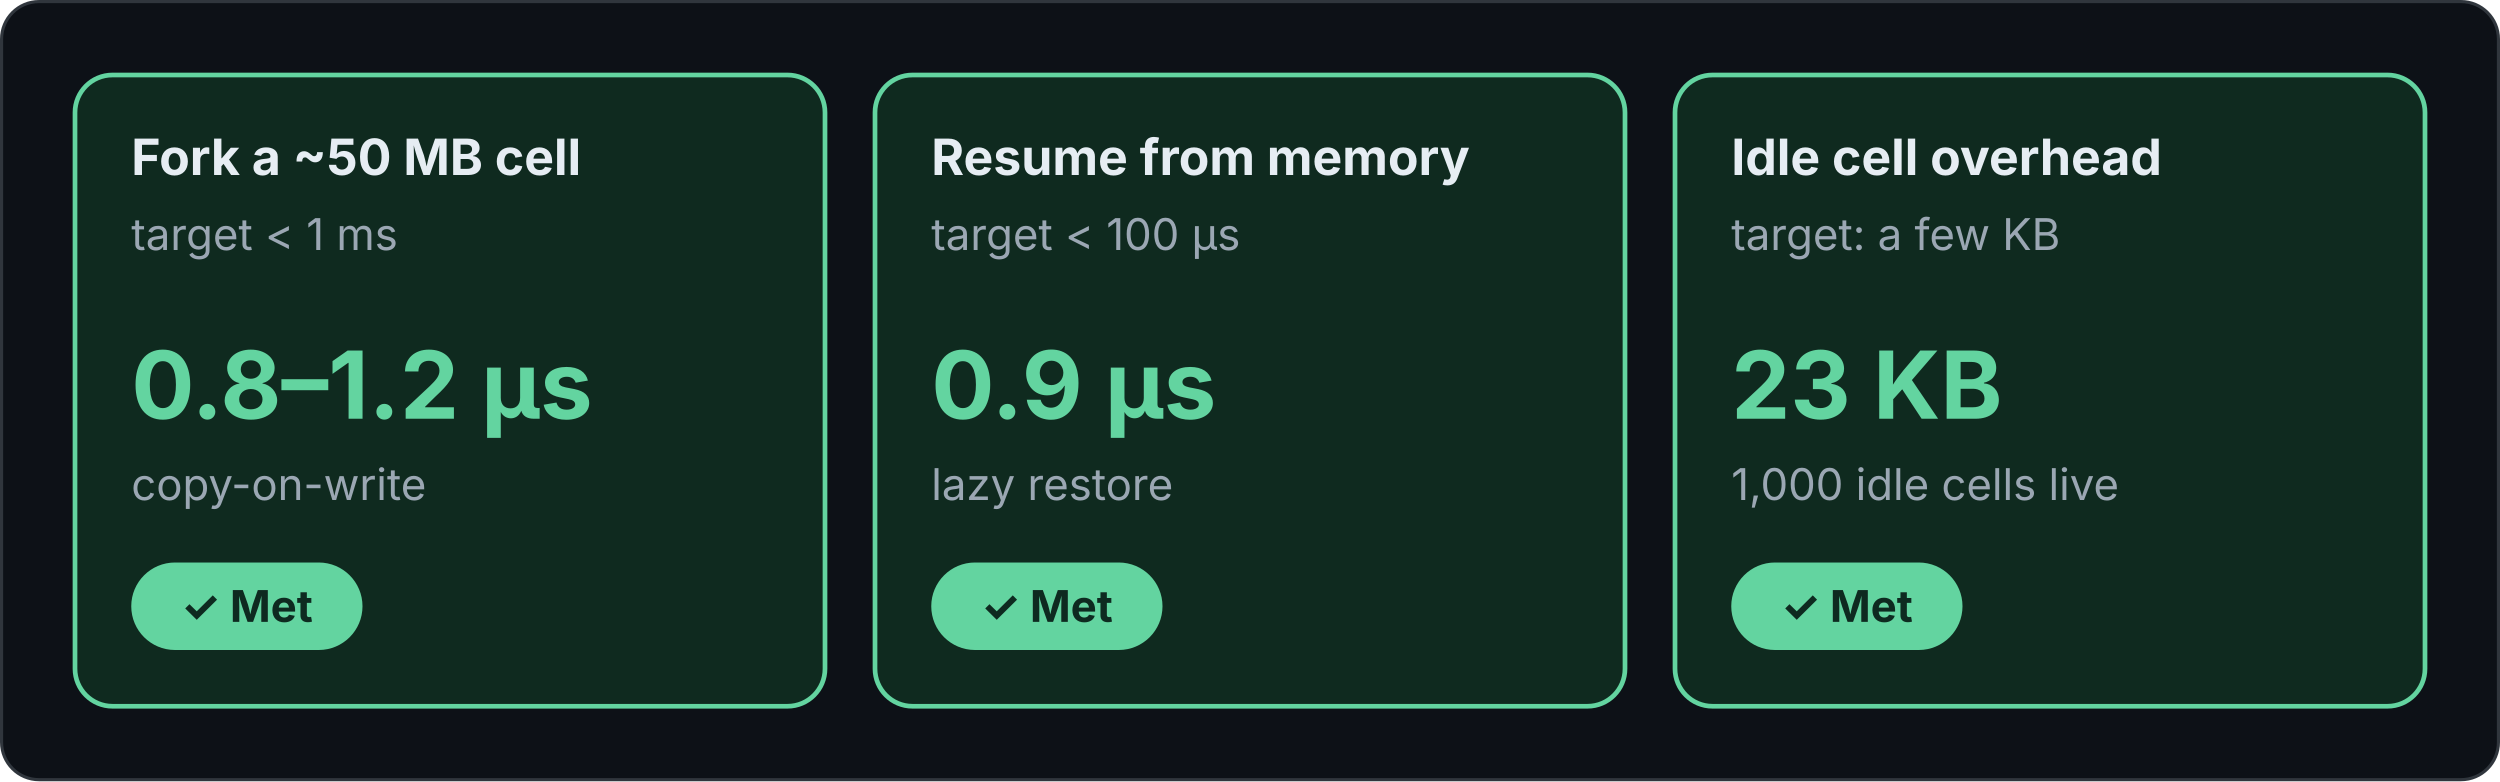
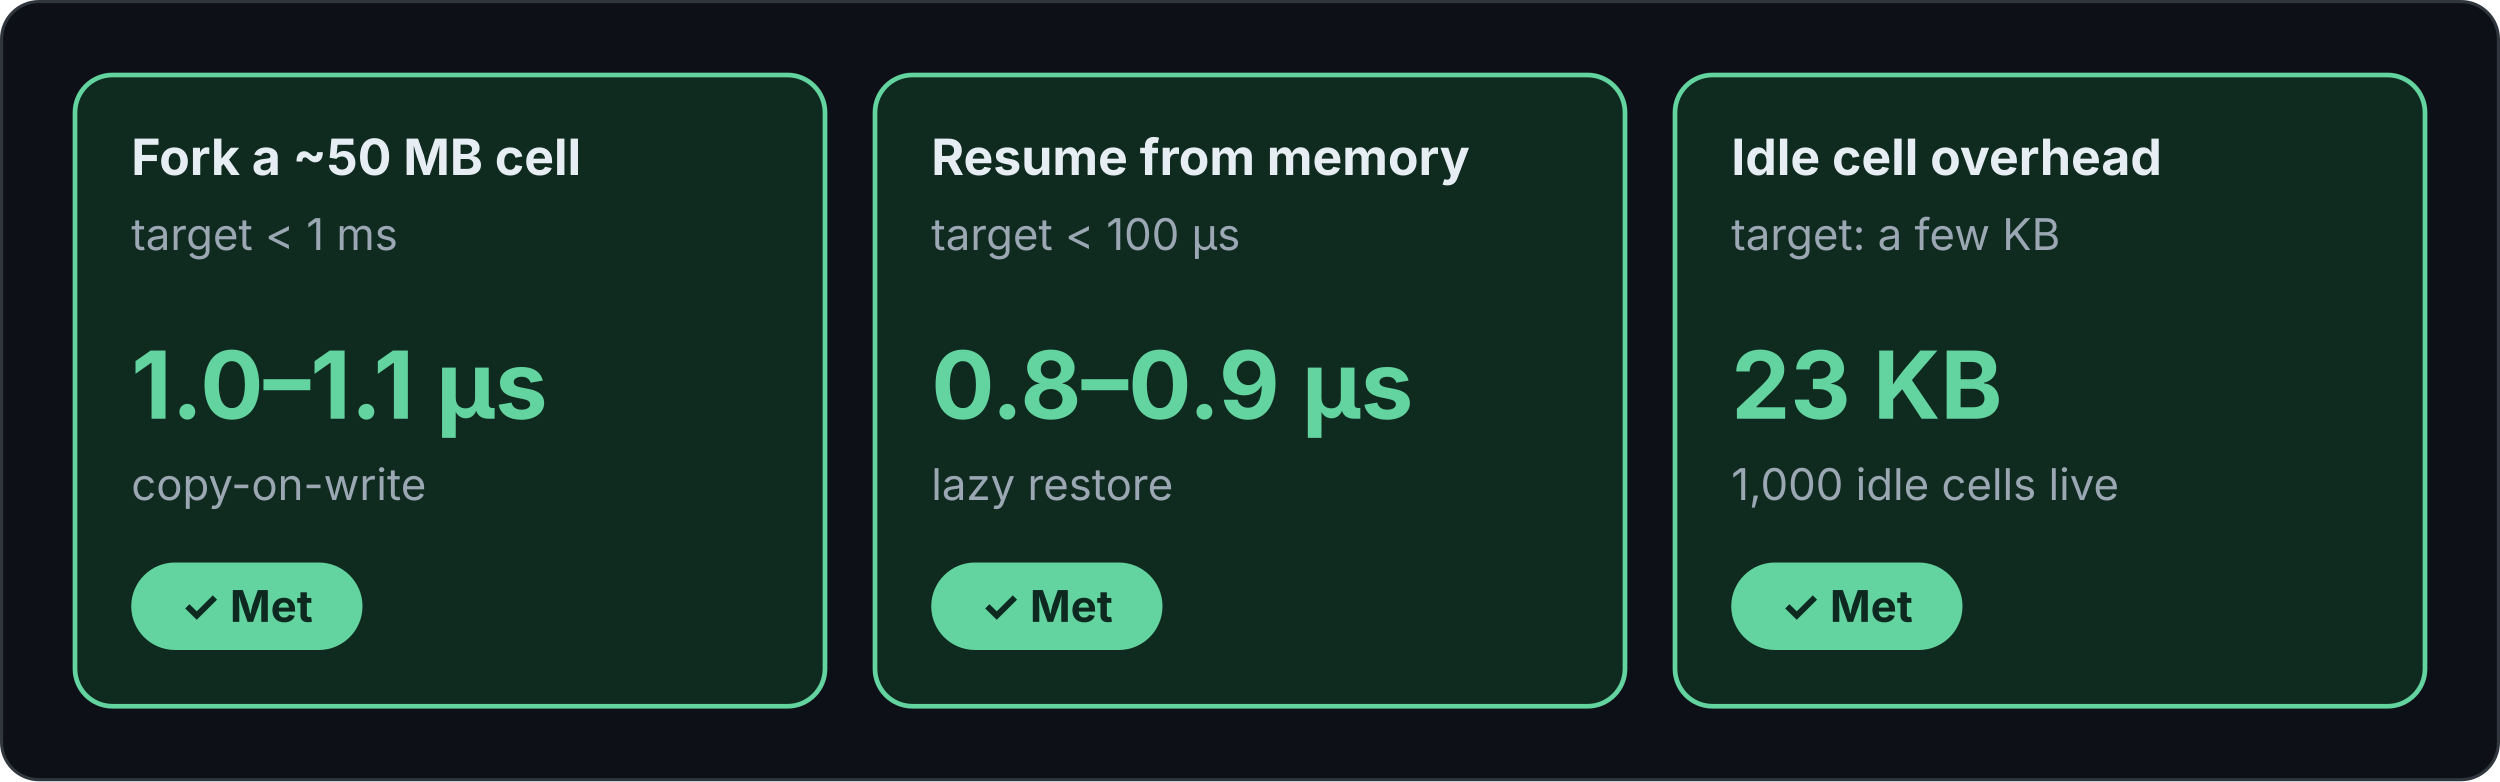
<svg xmlns="http://www.w3.org/2000/svg" viewBox="0 0 800 250" width="800" height="250" role="img" font-family="Inter, -apple-system, Segoe UI, Helvetica, Arial, sans-serif">
  <defs>
    <marker id="a" viewBox="0 0 10 10" refX="9" refY="5" markerWidth="7" markerHeight="7" orient="auto-start-reverse">
      <path d="M0 0L10 5L0 10z" fill="#8b98a5" />
    </marker>
  </defs>
  <rect class="bg" x="0.5" y="0.5" width="799" height="249" rx="12" fill="#0d1117" stroke="#30363d" />
  <rect x="24" y="24" width="240" height="202" rx="12" fill="#0f2a1f" stroke="#63d4a0" stroke-width="1.5" />
  <text x="42" y="56" font-size="16" fill="#e6edf3" font-weight="700">Fork a ~50 MB cell</text>
  <text x="42" y="80" font-size="14" fill="#9ba7b3">target &lt; 1 ms</text>
-   <text x="42" y="134" font-size="30" fill="#63d4a0" font-weight="700">0.8–1.2 µs</text>
+   <text x="42" y="134" font-size="30" fill="#63d4a0" font-weight="700">1.0–1.1 µs</text>
  <text x="42" y="160" font-size="14" fill="#9ba7b3">copy-on-write</text>
  <rect x="42" y="180" width="74" height="28" rx="14" fill="#63d4a0" stroke="#63d4a0" stroke-width="0" />
  <text x="79" y="199" font-size="14" fill="#0e2a20" font-weight="700" text-anchor="middle">✓ Met</text>
  <rect x="280" y="24" width="240" height="202" rx="12" fill="#0f2a1f" stroke="#63d4a0" stroke-width="1.5" />
  <text x="298" y="56" font-size="16" fill="#e6edf3" font-weight="700">Resume from memory</text>
  <text x="298" y="80" font-size="14" fill="#9ba7b3">target &lt; 100 µs</text>
-   <text x="298" y="134" font-size="30" fill="#63d4a0" font-weight="700">0.9 µs</text>
+   <text x="298" y="134" font-size="30" fill="#63d4a0" font-weight="700">0.8–0.9 µs</text>
  <text x="298" y="160" font-size="14" fill="#9ba7b3">lazy restore</text>
  <rect x="298" y="180" width="74" height="28" rx="14" fill="#63d4a0" stroke="#63d4a0" stroke-width="0" />
  <text x="335" y="199" font-size="14" fill="#0e2a20" font-weight="700" text-anchor="middle">✓ Met</text>
  <rect x="536" y="24" width="240" height="202" rx="12" fill="#0f2a1f" stroke="#63d4a0" stroke-width="1.5" />
  <text x="554" y="56" font-size="16" fill="#e6edf3" font-weight="700">Idle cell overhead</text>
  <text x="554" y="80" font-size="14" fill="#9ba7b3">target: a few KB</text>
  <text x="554" y="134" font-size="30" fill="#63d4a0" font-weight="700">23 KB</text>
  <text x="554" y="160" font-size="14" fill="#9ba7b3">1,000 idle cells live</text>
  <rect x="554" y="180" width="74" height="28" rx="14" fill="#63d4a0" stroke="#63d4a0" stroke-width="0" />
  <text x="591" y="199" font-size="14" fill="#0e2a20" font-weight="700" text-anchor="middle">✓ Met</text>
</svg>
